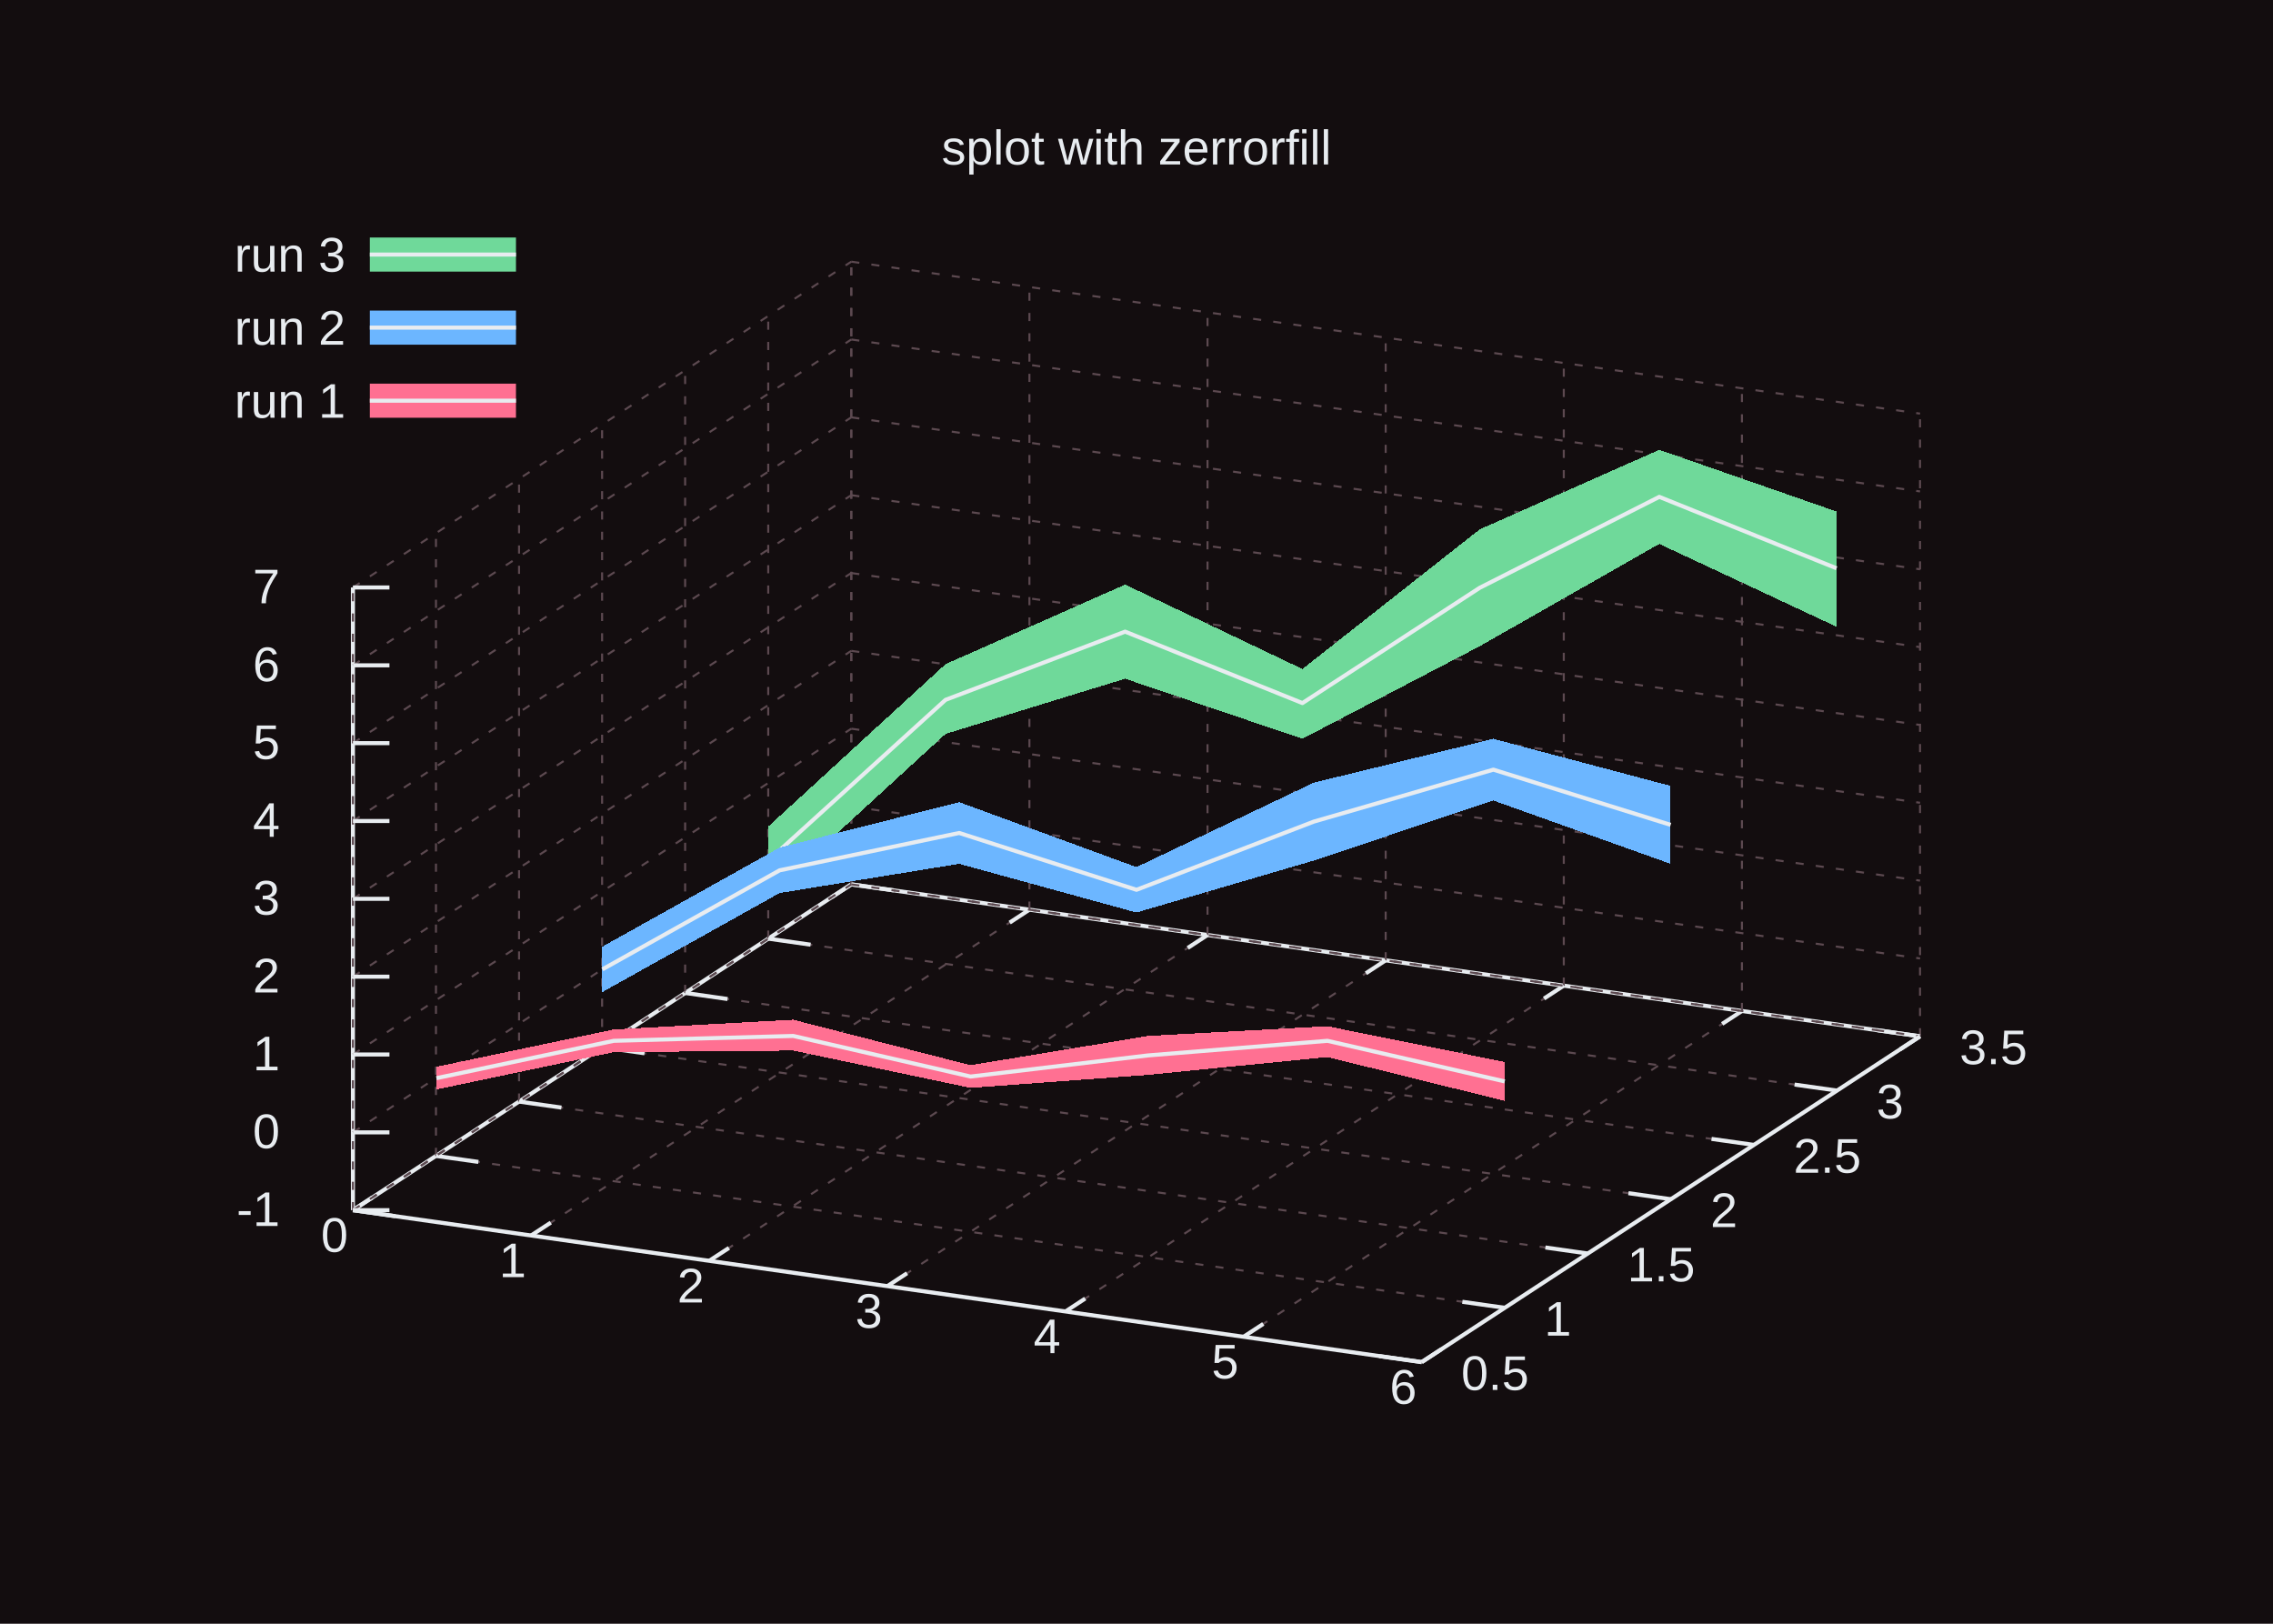
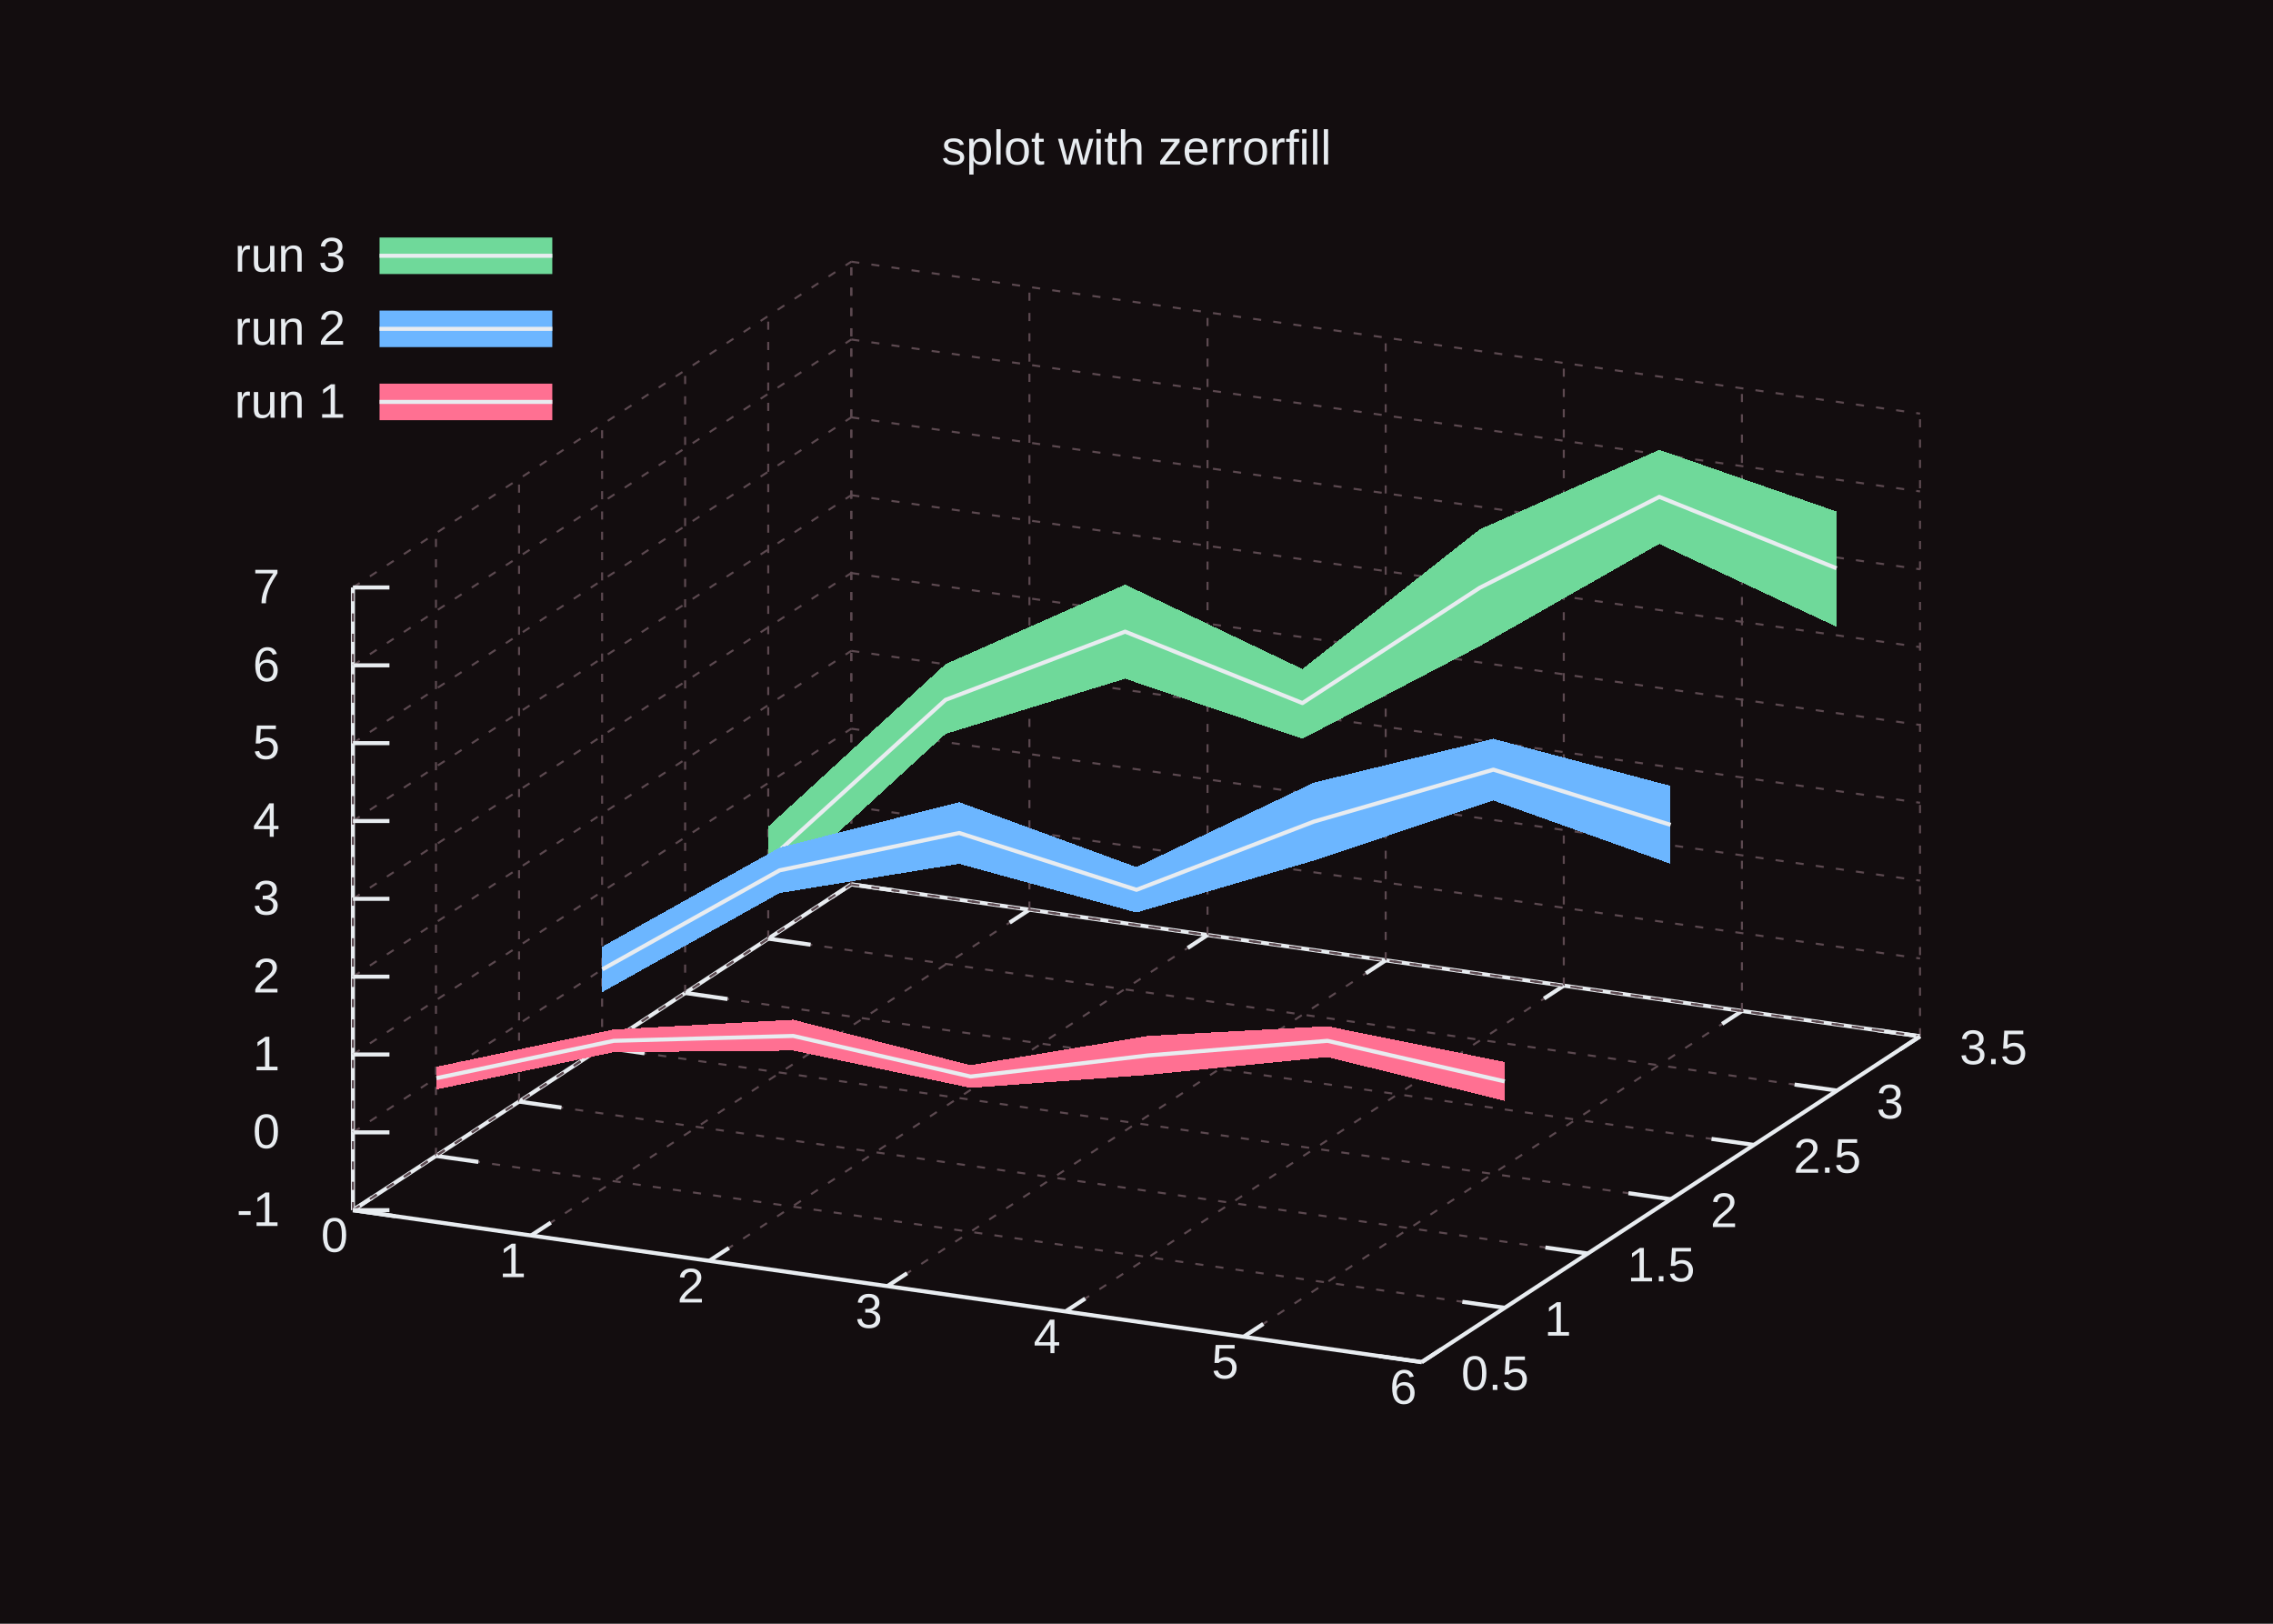
<svg xmlns="http://www.w3.org/2000/svg" width="560" height="400" viewBox="0 0 560 400" font-family="Arial,Helvetica,sans-serif" font-size="12" fill="#e8ecf0" data-theme="night" data-frame="#e8ecf0" data-grid-color="#5c4950">
  <rect x="0" y="0" width="560" height="400" fill="#130d0f" stroke="none" stroke-width="0" />
  <g class="fs-axes" data-area="0 560 0 400" data-x="0 5.6e2" data-y="-4e2 0" data-log="0 0" data-grid="0" data-font-size="12" data-3d="1">
    <g class="fs-border">
      <polyline fill="none" stroke="#e8ecf0" stroke-width="1" points="86.95,298.12 209.73,217.86" />
      <polyline fill="none" stroke="#e8ecf0" stroke-width="1" points="473.04,255.29 209.73,217.86" />
      <polyline fill="none" stroke="#e8ecf0" stroke-width="1" points="86.95,298.12 86.95,144.72" />
    </g>
    <g class="fs-xticks">
      <polyline fill="none" stroke="#5c4950" stroke-width="0.5" stroke-dasharray="2,3" points="86.95,298.12 209.73,217.86" />
      <polyline fill="none" stroke="#5c4950" stroke-width="0.5" stroke-dasharray="2,3" points="209.73,217.86 209.73,64.46" />
      <polyline fill="none" stroke="#e8ecf0" stroke-width="1" points="86.95,298.12 91.82,294.94" />
      <polyline fill="none" stroke="#e8ecf0" stroke-width="1" points="209.73,217.86 204.86,221.04" />
      <text x="82.42" y="308.38" text-anchor="middle">0</text>
      <polyline fill="none" stroke="#5c4950" stroke-width="0.5" stroke-dasharray="2,3" points="130.83,304.36 253.62,224.09" />
      <polyline fill="none" stroke="#5c4950" stroke-width="0.5" stroke-dasharray="2,3" points="253.62,224.09 253.62,70.7" />
      <polyline fill="none" stroke="#e8ecf0" stroke-width="1" points="130.83,304.36 135.7,301.18" />
      <polyline fill="none" stroke="#e8ecf0" stroke-width="1" points="253.62,224.09 248.75,227.28" />
      <text x="126.3" y="314.62" text-anchor="middle">1</text>
      <polyline fill="none" stroke="#5c4950" stroke-width="0.5" stroke-dasharray="2,3" points="174.72,310.6 297.5,230.33" />
      <polyline fill="none" stroke="#5c4950" stroke-width="0.5" stroke-dasharray="2,3" points="297.5,230.33 297.5,76.93" />
      <polyline fill="none" stroke="#e8ecf0" stroke-width="1" points="174.72,310.6 179.59,307.42" />
      <polyline fill="none" stroke="#e8ecf0" stroke-width="1" points="297.5,230.33 292.63,233.52" />
      <text x="170.19" y="320.86" text-anchor="middle">2</text>
      <polyline fill="none" stroke="#5c4950" stroke-width="0.5" stroke-dasharray="2,3" points="218.6,316.84 341.39,236.57" />
      <polyline fill="none" stroke="#5c4950" stroke-width="0.5" stroke-dasharray="2,3" points="341.39,236.57 341.39,83.17" />
      <polyline fill="none" stroke="#e8ecf0" stroke-width="1" points="218.6,316.84 223.47,313.65" />
      <polyline fill="none" stroke="#e8ecf0" stroke-width="1" points="341.39,236.57 336.52,239.76" />
      <text x="214.07" y="327.1" text-anchor="middle">3</text>
      <polyline fill="none" stroke="#5c4950" stroke-width="0.5" stroke-dasharray="2,3" points="262.49,323.08 385.27,242.81" />
      <polyline fill="none" stroke="#5c4950" stroke-width="0.5" stroke-dasharray="2,3" points="385.27,242.81 385.27,89.41" />
      <polyline fill="none" stroke="#e8ecf0" stroke-width="1" points="262.49,323.08 267.36,319.89" />
      <polyline fill="none" stroke="#e8ecf0" stroke-width="1" points="385.27,242.81 380.4,245.99" />
      <text x="257.96" y="333.34" text-anchor="middle">4</text>
      <polyline fill="none" stroke="#5c4950" stroke-width="0.5" stroke-dasharray="2,3" points="306.37,329.31 429.16,249.05" />
      <polyline fill="none" stroke="#5c4950" stroke-width="0.5" stroke-dasharray="2,3" points="429.16,249.05 429.16,95.65" />
      <polyline fill="none" stroke="#e8ecf0" stroke-width="1" points="306.37,329.31 311.24,326.13" />
      <polyline fill="none" stroke="#e8ecf0" stroke-width="1" points="429.16,249.05 424.29,252.23" />
      <text x="301.83" y="339.57" text-anchor="middle">5</text>
      <polyline fill="none" stroke="#5c4950" stroke-width="0.5" stroke-dasharray="2,3" points="350.26,335.55 473.04,255.29" />
      <polyline fill="none" stroke="#5c4950" stroke-width="0.5" stroke-dasharray="2,3" points="473.04,255.29 473.04,101.89" />
      <polyline fill="none" stroke="#e8ecf0" stroke-width="1" points="350.26,335.55 355.13,332.37" />
      <polyline fill="none" stroke="#e8ecf0" stroke-width="1" points="473.04,255.29 468.17,258.47" />
      <text x="345.72" y="345.81" text-anchor="middle">6</text>
    </g>
    <g class="fs-yticks">
      <polyline fill="none" stroke="#5c4950" stroke-width="0.5" stroke-dasharray="2,3" points="350.26,335.55 86.95,298.12" />
      <polyline fill="none" stroke="#5c4950" stroke-width="0.5" stroke-dasharray="2,3" points="86.95,298.12 86.95,144.72" />
      <polyline fill="none" stroke="#e8ecf0" stroke-width="1" points="350.26,335.55 339.81,334.07" />
      <polyline fill="none" stroke="#e8ecf0" stroke-width="1" points="86.95,298.12 97.39,299.61" />
      <text x="360" y="342.41">0.5</text>
      <polyline fill="none" stroke="#5c4950" stroke-width="0.5" stroke-dasharray="2,3" points="370.72,322.17 107.41,284.75" />
      <polyline fill="none" stroke="#5c4950" stroke-width="0.5" stroke-dasharray="2,3" points="107.41,284.75 107.41,131.35" />
      <polyline fill="none" stroke="#e8ecf0" stroke-width="1" points="370.72,322.17 360.28,320.69" />
      <polyline fill="none" stroke="#e8ecf0" stroke-width="1" points="107.41,284.75 117.86,286.23" />
      <text x="380.46" y="329.03">1</text>
      <polyline fill="none" stroke="#5c4950" stroke-width="0.5" stroke-dasharray="2,3" points="391.19,308.8 127.88,271.37" />
      <polyline fill="none" stroke="#5c4950" stroke-width="0.5" stroke-dasharray="2,3" points="127.88,271.37 127.88,117.97" />
      <polyline fill="none" stroke="#e8ecf0" stroke-width="1" points="391.19,308.8 380.74,307.31" />
      <polyline fill="none" stroke="#e8ecf0" stroke-width="1" points="127.88,271.37 138.32,272.85" />
      <text x="400.92" y="315.66">1.5</text>
      <polyline fill="none" stroke="#5c4950" stroke-width="0.5" stroke-dasharray="2,3" points="411.65,295.42 148.34,257.99" />
      <polyline fill="none" stroke="#5c4950" stroke-width="0.5" stroke-dasharray="2,3" points="148.34,257.99 148.34,104.59" />
      <polyline fill="none" stroke="#e8ecf0" stroke-width="1" points="411.65,295.42 401.2,293.93" />
      <polyline fill="none" stroke="#e8ecf0" stroke-width="1" points="148.34,257.99 158.79,259.47" />
      <text x="421.39" y="302.28">2</text>
      <polyline fill="none" stroke="#5c4950" stroke-width="0.5" stroke-dasharray="2,3" points="432.11,282.04 168.8,244.61" />
      <polyline fill="none" stroke="#5c4950" stroke-width="0.5" stroke-dasharray="2,3" points="168.8,244.61 168.8,91.21" />
      <polyline fill="none" stroke="#e8ecf0" stroke-width="1" points="432.11,282.04 421.67,280.56" />
      <polyline fill="none" stroke="#e8ecf0" stroke-width="1" points="168.8,244.61 179.25,246.1" />
      <text x="441.85" y="288.9">2.5</text>
      <polyline fill="none" stroke="#5c4950" stroke-width="0.5" stroke-dasharray="2,3" points="452.58,268.66 189.27,231.23" />
      <polyline fill="none" stroke="#5c4950" stroke-width="0.5" stroke-dasharray="2,3" points="189.27,231.23 189.27,77.84" />
      <polyline fill="none" stroke="#e8ecf0" stroke-width="1" points="452.58,268.66 442.13,267.18" />
      <polyline fill="none" stroke="#e8ecf0" stroke-width="1" points="189.27,231.23 199.71,232.72" />
      <text x="462.32" y="275.52">3</text>
      <polyline fill="none" stroke="#5c4950" stroke-width="0.5" stroke-dasharray="2,3" points="473.04,255.29 209.73,217.86" />
      <polyline fill="none" stroke="#5c4950" stroke-width="0.5" stroke-dasharray="2,3" points="209.73,217.86 209.73,64.46" />
      <polyline fill="none" stroke="#e8ecf0" stroke-width="1" points="473.04,255.29 462.6,253.8" />
      <polyline fill="none" stroke="#e8ecf0" stroke-width="1" points="209.73,217.86 220.18,219.34" />
      <text x="482.78" y="262.15">3.5</text>
    </g>
    <g class="fs-zticks">
      <polyline fill="none" stroke="#5c4950" stroke-width="0.5" stroke-dasharray="2,3" points="86.95,298.12 209.73,217.86" />
      <polyline fill="none" stroke="#5c4950" stroke-width="0.5" stroke-dasharray="2,3" points="209.73,217.86 473.04,255.29" />
      <polyline fill="none" stroke="#e8ecf0" stroke-width="1" points="86.95,298.12 95.95,298.12" />
      <text x="68.96" y="302.01" text-anchor="end">-1</text>
      <polyline fill="none" stroke="#5c4950" stroke-width="0.5" stroke-dasharray="2,3" points="86.95,278.95 209.73,198.68" />
      <polyline fill="none" stroke="#5c4950" stroke-width="0.5" stroke-dasharray="2,3" points="209.73,198.68 473.04,236.11" />
      <polyline fill="none" stroke="#e8ecf0" stroke-width="1" points="86.95,278.95 95.95,278.95" />
      <text x="68.96" y="282.84" text-anchor="end">0</text>
      <polyline fill="none" stroke="#5c4950" stroke-width="0.5" stroke-dasharray="2,3" points="86.95,259.77 209.73,179.51" />
      <polyline fill="none" stroke="#5c4950" stroke-width="0.5" stroke-dasharray="2,3" points="209.73,179.51 473.04,216.94" />
      <polyline fill="none" stroke="#e8ecf0" stroke-width="1" points="86.95,259.77 95.95,259.77" />
      <text x="68.96" y="263.66" text-anchor="end">1</text>
      <polyline fill="none" stroke="#5c4950" stroke-width="0.5" stroke-dasharray="2,3" points="86.95,240.6 209.73,160.33" />
      <polyline fill="none" stroke="#5c4950" stroke-width="0.5" stroke-dasharray="2,3" points="209.73,160.33 473.04,197.76" />
      <polyline fill="none" stroke="#e8ecf0" stroke-width="1" points="86.95,240.6 95.95,240.6" />
      <text x="68.96" y="244.49" text-anchor="end">2</text>
      <polyline fill="none" stroke="#5c4950" stroke-width="0.5" stroke-dasharray="2,3" points="86.95,221.42 209.73,141.16" />
      <polyline fill="none" stroke="#5c4950" stroke-width="0.5" stroke-dasharray="2,3" points="209.73,141.16 473.04,178.59" />
      <polyline fill="none" stroke="#e8ecf0" stroke-width="1" points="86.95,221.42 95.95,221.42" />
      <text x="68.96" y="225.31" text-anchor="end">3</text>
      <polyline fill="none" stroke="#5c4950" stroke-width="0.5" stroke-dasharray="2,3" points="86.95,202.25 209.73,121.98" />
      <polyline fill="none" stroke="#5c4950" stroke-width="0.5" stroke-dasharray="2,3" points="209.73,121.98 473.04,159.41" />
      <polyline fill="none" stroke="#e8ecf0" stroke-width="1" points="86.95,202.25 95.95,202.25" />
      <text x="68.96" y="206.14" text-anchor="end">4</text>
      <polyline fill="none" stroke="#5c4950" stroke-width="0.5" stroke-dasharray="2,3" points="86.95,183.07 209.73,102.81" />
      <polyline fill="none" stroke="#5c4950" stroke-width="0.5" stroke-dasharray="2,3" points="209.73,102.81 473.04,140.24" />
      <polyline fill="none" stroke="#e8ecf0" stroke-width="1" points="86.95,183.07 95.95,183.07" />
      <text x="68.96" y="186.97" text-anchor="end">5</text>
      <polyline fill="none" stroke="#5c4950" stroke-width="0.5" stroke-dasharray="2,3" points="86.95,163.9 209.73,83.63" />
      <polyline fill="none" stroke="#5c4950" stroke-width="0.5" stroke-dasharray="2,3" points="209.73,83.63 473.04,121.06" />
      <polyline fill="none" stroke="#e8ecf0" stroke-width="1" points="86.95,163.9 95.95,163.9" />
      <text x="68.96" y="167.8" text-anchor="end">6</text>
      <polyline fill="none" stroke="#5c4950" stroke-width="0.5" stroke-dasharray="2,3" points="86.95,144.72 209.73,64.46" />
      <polyline fill="none" stroke="#5c4950" stroke-width="0.5" stroke-dasharray="2,3" points="209.73,64.46 473.04,101.89" />
      <polyline fill="none" stroke="#e8ecf0" stroke-width="1" points="86.95,144.72 95.95,144.72" />
      <text x="68.96" y="148.62" text-anchor="end">7</text>
    </g>
    <svg class="fs-plot" x="0" y="0" width="560" height="400" viewBox="0 0 1 1" preserveAspectRatio="none" overflow="hidden">
      <g class="fs-series" data-series="1">
        <g class="fs-crisp" shape-rendering="crispEdges">
          <path fill="#6fd99a" stroke="none" vector-effect="non-scaling-stroke" d="M0.338,0.552 0.338,0.509 0.416,0.409 0.416,0.452Z" />
          <path fill="#6fd99a" stroke="none" vector-effect="non-scaling-stroke" d="M0.416,0.452 0.416,0.409 0.495,0.36 0.495,0.418Z" />
          <path fill="#6fd99a" stroke="none" vector-effect="non-scaling-stroke" d="M0.495,0.418 0.495,0.36 0.573,0.412 0.573,0.455Z" />
          <path fill="#6fd99a" stroke="none" vector-effect="non-scaling-stroke" d="M0.573,0.455 0.573,0.412 0.651,0.326 0.651,0.398Z" />
          <path fill="#6fd99a" stroke="none" vector-effect="non-scaling-stroke" d="M0.651,0.398 0.651,0.326 0.73,0.277 0.73,0.335Z" />
          <path fill="#6fd99a" stroke="none" vector-effect="non-scaling-stroke" d="M0.73,0.335 0.73,0.277 0.808,0.315 0.808,0.386Z" />
        </g>
      </g>
      <g class="fs-series" data-series="2">
        <polyline fill="none" stroke="#e8ecf0" stroke-width="1" stroke-linejoin="round" vector-effect="non-scaling-stroke" points="0.338,0.53 0.416,0.431 0.495,0.389 0.573,0.433 0.651,0.362 0.73,0.306 0.808,0.35" />
      </g>
      <g class="fs-series" data-series="3">
        <g class="fs-crisp" shape-rendering="crispEdges">
          <path fill="#6cb6ff" stroke="none" vector-effect="non-scaling-stroke" d="M0.265,0.611 0.265,0.583 0.343,0.522 0.343,0.55Z" />
          <path fill="#6cb6ff" stroke="none" vector-effect="non-scaling-stroke" d="M0.343,0.55 0.343,0.522 0.422,0.494 0.422,0.532Z" />
          <path fill="#6cb6ff" stroke="none" vector-effect="non-scaling-stroke" d="M0.422,0.532 0.422,0.494 0.5,0.534 0.5,0.562Z" />
          <path fill="#6cb6ff" stroke="none" vector-effect="non-scaling-stroke" d="M0.5,0.562 0.5,0.534 0.578,0.482 0.578,0.53Z" />
          <path fill="#6cb6ff" stroke="none" vector-effect="non-scaling-stroke" d="M0.578,0.53 0.578,0.482 0.657,0.455 0.657,0.493Z" />
          <path fill="#6cb6ff" stroke="none" vector-effect="non-scaling-stroke" d="M0.657,0.493 0.657,0.455 0.735,0.484 0.735,0.532Z" />
        </g>
      </g>
      <g class="fs-series" data-series="4">
        <polyline fill="none" stroke="#e8ecf0" stroke-width="1" stroke-linejoin="round" vector-effect="non-scaling-stroke" points="0.265,0.597 0.343,0.536 0.422,0.513 0.5,0.548 0.578,0.506 0.657,0.474 0.735,0.508" />
      </g>
      <g class="fs-series" data-series="5">
        <g class="fs-crisp" shape-rendering="crispEdges">
          <path fill="#ff7092" stroke="none" vector-effect="non-scaling-stroke" d="M0.192,0.671 0.192,0.657 0.27,0.634 0.27,0.648Z" />
          <path fill="#ff7092" stroke="none" vector-effect="non-scaling-stroke" d="M0.27,0.648 0.27,0.634 0.349,0.628 0.349,0.647Z" />
          <path fill="#ff7092" stroke="none" vector-effect="non-scaling-stroke" d="M0.349,0.647 0.349,0.628 0.427,0.656 0.427,0.67Z" />
          <path fill="#ff7092" stroke="none" vector-effect="non-scaling-stroke" d="M0.427,0.67 0.427,0.656 0.505,0.638 0.505,0.662Z" />
          <path fill="#ff7092" stroke="none" vector-effect="non-scaling-stroke" d="M0.505,0.662 0.505,0.638 0.584,0.632 0.584,0.651Z" />
          <path fill="#ff7092" stroke="none" vector-effect="non-scaling-stroke" d="M0.584,0.651 0.584,0.632 0.662,0.654 0.662,0.678Z" />
        </g>
      </g>
      <g class="fs-series" data-series="6">
        <polyline fill="none" stroke="#e8ecf0" stroke-width="1" stroke-linejoin="round" vector-effect="non-scaling-stroke" points="0.192,0.664 0.27,0.641 0.349,0.638 0.427,0.663 0.505,0.65 0.584,0.641 0.662,0.666" />
      </g>
    </svg>
    <g class="fs-border">
      <polyline fill="none" stroke="#e8ecf0" stroke-width="1" points="473.04,255.29 350.26,335.55" />
      <polyline fill="none" stroke="#e8ecf0" stroke-width="1" points="86.95,298.12 350.26,335.55" />
    </g>
    <g class="fs-key-entry" data-series="1">
-       <path fill="#6fd99a" stroke="none" d="M91.12,66.91 127.12,66.91 127.12,58.51 91.12,58.51Z" />
-       <polyline fill="none" stroke="#e8ecf0" stroke-width="1" points="91.12,62.71 127.12,62.71" />
+       <path fill="#6fd99a" stroke="none" d="M93.51,67.51 136.07,67.51 136.07,58.51 93.51,58.51Z" />
+       <polyline fill="none" stroke="#e8ecf0" stroke-width="1" points="93.51,63.01 136.07,63.01" />
      <text x="85.12" y="66.91" text-anchor="end">run 3</text>
    </g>
    <g class="fs-key-entry" data-series="3">
-       <path fill="#6cb6ff" stroke="none" d="M91.12,84.91 127.12,84.91 127.12,76.51 91.12,76.51Z" />
-       <polyline fill="none" stroke="#e8ecf0" stroke-width="1" points="91.12,80.71 127.12,80.71" />
+       <path fill="#6cb6ff" stroke="none" d="M93.51,85.51 136.07,85.51 136.07,76.51 93.51,76.51Z" />
+       <polyline fill="none" stroke="#e8ecf0" stroke-width="1" points="93.51,81.01 136.07,81.01" />
      <text x="85.12" y="84.91" text-anchor="end">run 2</text>
    </g>
    <g class="fs-key-entry" data-series="5">
-       <path fill="#ff7092" stroke="none" d="M91.12,102.91 127.12,102.91 127.12,94.51 91.12,94.51Z" />
-       <polyline fill="none" stroke="#e8ecf0" stroke-width="1" points="91.12,98.71 127.12,98.71" />
+       <path fill="#ff7092" stroke="none" d="M93.51,103.51 136.07,103.51 136.07,94.51 93.51,94.51Z" />
+       <polyline fill="none" stroke="#e8ecf0" stroke-width="1" points="93.51,99.01 136.07,99.01" />
      <text x="85.12" y="102.91" text-anchor="end">run 1</text>
    </g>
    <text x="280" y="40.52" text-anchor="middle">splot with zerrorfill</text>
  </g>
</svg>
